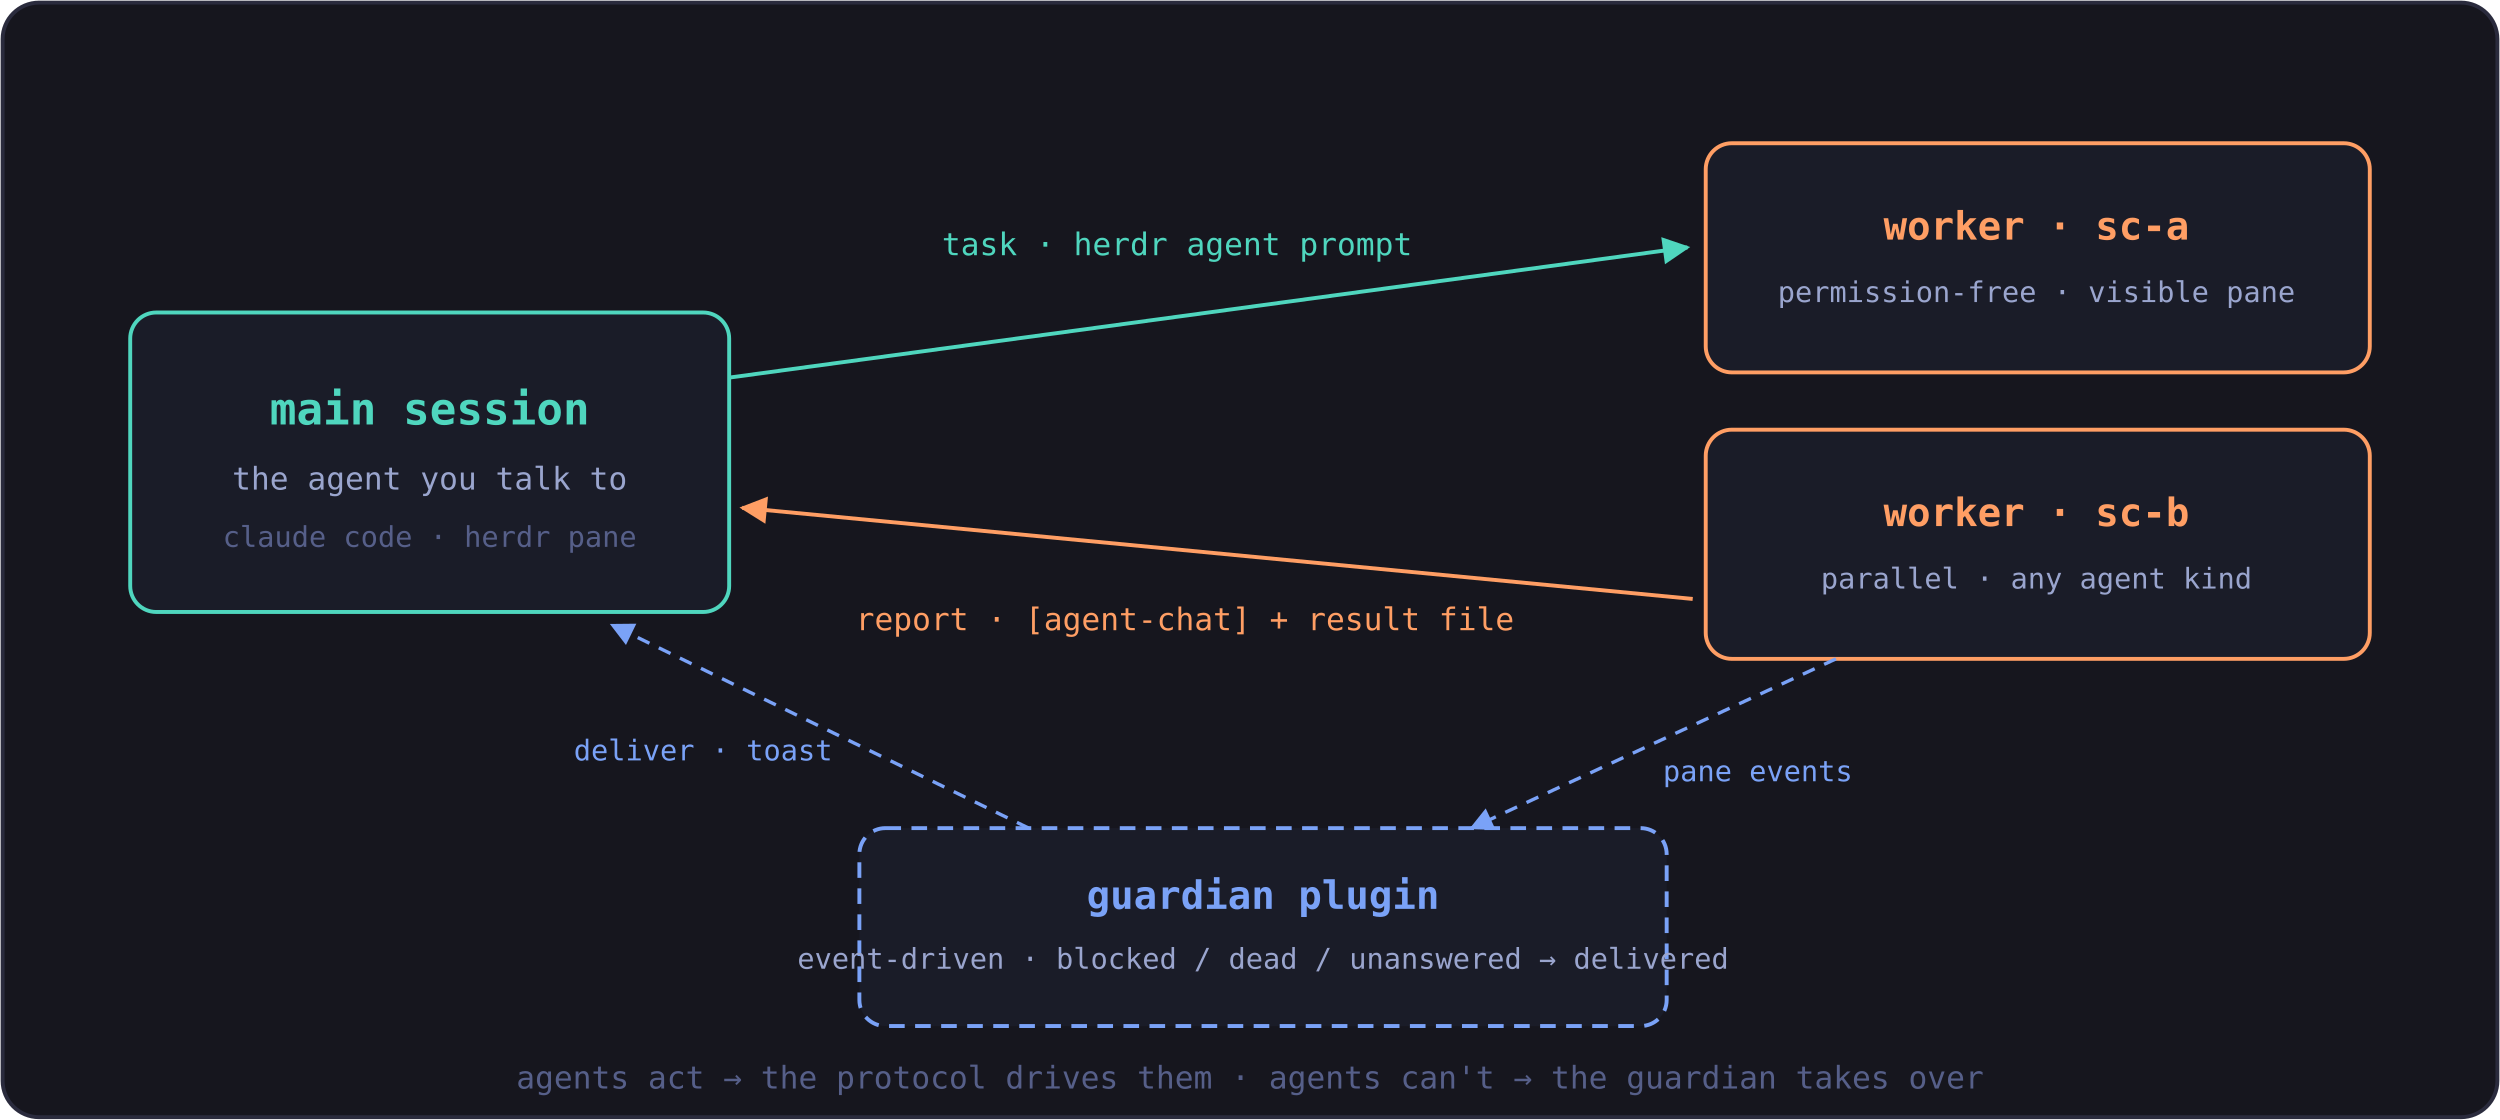
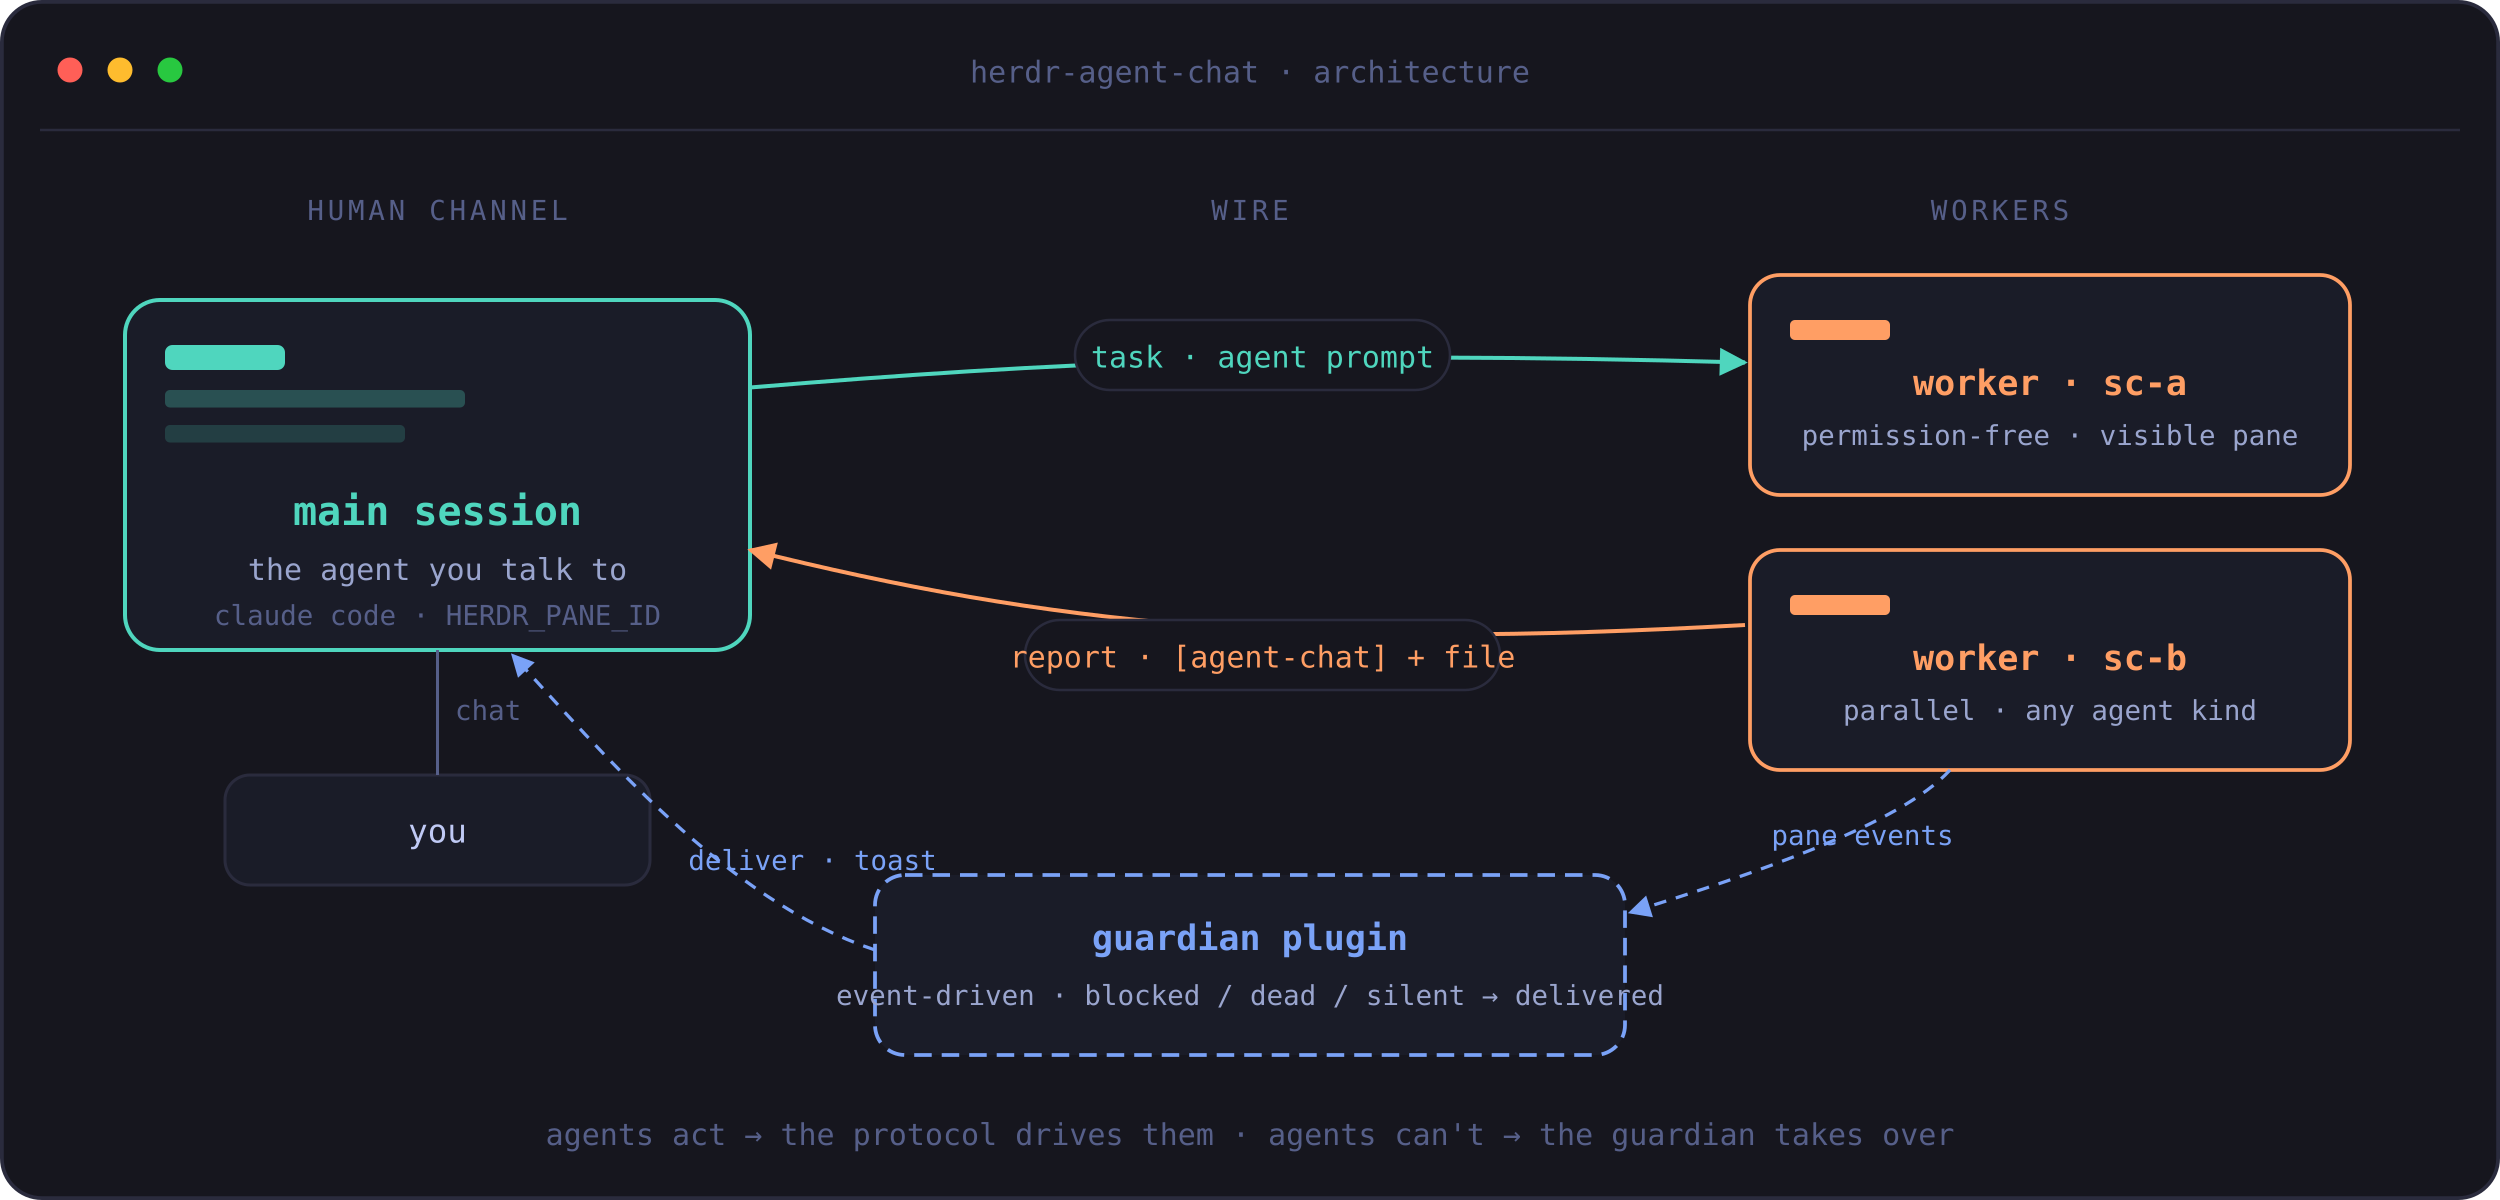
- <svg xmlns="http://www.w3.org/2000/svg" width="960" height="430" viewBox="0 0 960 430" font-family="ui-monospace,Menlo,Consolas,monospace">
+ <svg xmlns="http://www.w3.org/2000/svg" width="1000" height="480" viewBox="0 0 1000 480" role="img" aria-label="architecture">
  <defs>
    <marker id="arr-cyan" viewBox="0 0 10 10" refX="9" refY="5" markerWidth="7" markerHeight="7" orient="auto-start-reverse">
-       <path d="M 0 0 L 10 5 L 0 10 z" fill="#4fd6be" />
+       <path d="M0 0 L10 5 L0 10z" fill="#4fd6be" />
    </marker>
    <marker id="arr-orange" viewBox="0 0 10 10" refX="9" refY="5" markerWidth="7" markerHeight="7" orient="auto-start-reverse">
-       <path d="M 0 0 L 10 5 L 0 10 z" fill="#ff9e64" />
+       <path d="M0 0 L10 5 L0 10z" fill="#ff9e64" />
    </marker>
    <marker id="arr-blue" viewBox="0 0 10 10" refX="9" refY="5" markerWidth="7" markerHeight="7" orient="auto-start-reverse">
-       <path d="M 0 0 L 10 5 L 0 10 z" fill="#7aa2f7" />
+       <path d="M0 0 L10 5 L0 10z" fill="#7aa2f7" />
    </marker>
  </defs>
-   <rect x="1" y="1" width="958" height="428" rx="14" fill="#16161e" stroke="#2a2b3d" stroke-width="1.5" />
-   <rect x="50" y="120" width="230" height="115" rx="10" fill="#1a1c28" stroke="#4fd6be" stroke-width="1.5" />
-   <text x="165" y="163" fill="#4fd6be" text-anchor="middle" font-size="17" font-weight="bold">main session</text>
-   <text x="165" y="188" fill="#9aa5ce" text-anchor="middle" font-size="12">the agent you talk to</text>
-   <text x="165" y="210" fill="#565f89" text-anchor="middle" font-size="11">claude code · herdr pane</text>
-   <rect x="655" y="55" width="255" height="88" rx="10" fill="#1a1c28" stroke="#ff9e64" stroke-width="1.5" />
-   <text x="782" y="92" fill="#ff9e64" text-anchor="middle" font-size="15" font-weight="bold">worker · sc-a</text>
-   <text x="782" y="116" fill="#9aa5ce" text-anchor="middle" font-size="11">permission-free · visible pane</text>
-   <rect x="655" y="165" width="255" height="88" rx="10" fill="#1a1c28" stroke="#ff9e64" stroke-width="1.5" />
-   <text x="782" y="202" fill="#ff9e64" text-anchor="middle" font-size="15" font-weight="bold">worker · sc-b</text>
-   <text x="782" y="226" fill="#9aa5ce" text-anchor="middle" font-size="11">parallel · any agent kind</text>
-   <line x1="280" y1="145" x2="648" y2="95" stroke="#4fd6be" stroke-width="1.5" marker-end="url(#arr-cyan)" />
-   <text x="452" y="98" fill="#4fd6be" text-anchor="middle" font-size="12">task · herdr agent prompt</text>
-   <line x1="650" y1="230" x2="285" y2="195" stroke="#ff9e64" stroke-width="1.5" marker-end="url(#arr-orange)" />
-   <text x="455" y="242" fill="#ff9e64" text-anchor="middle" font-size="12">report · [agent-chat] + result file</text>
-   <rect x="330" y="318" width="310" height="76" rx="10" fill="#1a1c28" stroke="#7aa2f7" stroke-width="1.5" stroke-dasharray="6 4" />
-   <text x="485" y="349" fill="#7aa2f7" text-anchor="middle" font-size="15" font-weight="bold">guardian plugin</text>
-   <text x="485" y="372" fill="#9aa5ce" text-anchor="middle" font-size="11">event-driven · blocked / dead / unanswered → delivered</text>
-   <line x1="705" y1="253" x2="565" y2="318" stroke="#7aa2f7" stroke-width="1.3" stroke-dasharray="5 4" marker-end="url(#arr-blue)" />
-   <text x="675" y="300" fill="#7aa2f7" text-anchor="middle" font-size="11">pane events</text>
-   <line x1="395" y1="318" x2="235" y2="240" stroke="#7aa2f7" stroke-width="1.3" stroke-dasharray="5 4" marker-end="url(#arr-blue)" />
-   <text x="270" y="292" fill="#7aa2f7" text-anchor="middle" font-size="11">deliver · toast</text>
-   <text x="480" y="418" fill="#565f89" text-anchor="middle" font-size="12">agents act → the protocol drives them · agents can't → the guardian takes over</text>
+   <rect x="0.75" y="0.75" width="998.5" height="478.5" rx="16" fill="#16161e" stroke="#2a2b3d" stroke-width="1.5" />
+   <circle cx="28" cy="28" r="5" fill="#ff5f57" />
+   <circle cx="48" cy="28" r="5" fill="#febc2e" />
+   <circle cx="68" cy="28" r="5" fill="#28c840" />
+   <text x="500" y="33" fill="#565f89" font-family="ui-monospace, SFMono-Regular, Menlo, Consolas, monospace" font-size="12" text-anchor="middle">herdr-agent-chat · architecture</text>
+   <line x1="16" y1="52" x2="984" y2="52" stroke="#2a2b3d" stroke-width="1" />
+   <text x="175" y="88" fill="#565f89" font-family="ui-monospace, SFMono-Regular, Menlo, Consolas, monospace" font-size="11" text-anchor="middle" letter-spacing="1.5">HUMAN CHANNEL</text>
+   <text x="500" y="88" fill="#565f89" font-family="ui-monospace, SFMono-Regular, Menlo, Consolas, monospace" font-size="11" text-anchor="middle" letter-spacing="1.5">WIRE</text>
+   <text x="800" y="88" fill="#565f89" font-family="ui-monospace, SFMono-Regular, Menlo, Consolas, monospace" font-size="11" text-anchor="middle" letter-spacing="1.5">WORKERS</text>
+   <rect x="50" y="120" width="250" height="140" rx="14" fill="#1a1c28" stroke="#4fd6be" stroke-width="1.6" />
+   <rect x="66" y="138" width="48" height="10" rx="3" fill="#4fd6be" />
+   <rect x="66" y="156" width="120" height="7" rx="2" fill="#4fd6be" opacity="0.28" />
+   <rect x="66" y="170" width="96" height="7" rx="2" fill="#4fd6be" opacity="0.18" />
+   <text x="175" y="210" fill="#4fd6be" font-family="ui-monospace, SFMono-Regular, Menlo, Consolas, monospace" font-size="16" font-weight="700" text-anchor="middle">main session</text>
+   <text x="175" y="232" fill="#9aa5ce" font-family="ui-monospace, SFMono-Regular, Menlo, Consolas, monospace" font-size="12" text-anchor="middle">the agent you talk to</text>
+   <text x="175" y="250" fill="#565f89" font-family="ui-monospace, SFMono-Regular, Menlo, Consolas, monospace" font-size="11" text-anchor="middle">claude code · HERDR_PANE_ID</text>
+   <rect x="90" y="310" width="170" height="44" rx="10" fill="#1a1c28" stroke="#2a2b3d" stroke-width="1.2" />
+   <text x="175" y="337" fill="#c0caf5" font-family="ui-monospace, SFMono-Regular, Menlo, Consolas, monospace" font-size="13" text-anchor="middle">you</text>
+   <line x1="175" y1="260" x2="175" y2="310" stroke="#565f89" stroke-width="1.2" />
+   <text x="182" y="288" fill="#565f89" font-family="ui-monospace, SFMono-Regular, Menlo, Consolas, monospace" font-size="11">chat</text>
+   <rect x="700" y="110" width="240" height="88" rx="12" fill="#1a1c28" stroke="#ff9e64" stroke-width="1.5" />
+   <rect x="716" y="128" width="40" height="8" rx="2" fill="#ff9e64" />
+   <text x="820" y="158" fill="#ff9e64" font-family="ui-monospace, SFMono-Regular, Menlo, Consolas, monospace" font-size="14" font-weight="700" text-anchor="middle">worker · sc-a</text>
+   <text x="820" y="178" fill="#9aa5ce" font-family="ui-monospace, SFMono-Regular, Menlo, Consolas, monospace" font-size="11" text-anchor="middle">permission-free · visible pane</text>
+   <rect x="700" y="220" width="240" height="88" rx="12" fill="#1a1c28" stroke="#ff9e64" stroke-width="1.5" />
+   <rect x="716" y="238" width="40" height="8" rx="2" fill="#ff9e64" />
+   <text x="820" y="268" fill="#ff9e64" font-family="ui-monospace, SFMono-Regular, Menlo, Consolas, monospace" font-size="14" font-weight="700" text-anchor="middle">worker · sc-b</text>
+   <text x="820" y="288" fill="#9aa5ce" font-family="ui-monospace, SFMono-Regular, Menlo, Consolas, monospace" font-size="11" text-anchor="middle">parallel · any agent kind</text>
+   <path d="M300 155 C420 145, 520 140, 698 145" fill="none" stroke="#4fd6be" stroke-width="1.6" marker-end="url(#arr-cyan)" />
+   <rect x="430" y="128" width="150" height="28" rx="14" fill="#16161e" stroke="#2a2b3d" stroke-width="1" />
+   <text x="505" y="147" fill="#4fd6be" font-family="ui-monospace, SFMono-Regular, Menlo, Consolas, monospace" font-size="12" text-anchor="middle">task · agent prompt</text>
+   <path d="M698 250 C520 260, 420 250, 300 220" fill="none" stroke="#ff9e64" stroke-width="1.6" marker-end="url(#arr-orange)" />
+   <rect x="410" y="248" width="190" height="28" rx="14" fill="#16161e" stroke="#2a2b3d" stroke-width="1" />
+   <text x="505" y="267" fill="#ff9e64" font-family="ui-monospace, SFMono-Regular, Menlo, Consolas, monospace" font-size="12" text-anchor="middle">report · [agent-chat] + file</text>
+   <rect x="350" y="350" width="300" height="72" rx="12" fill="#1a1c28" stroke="#7aa2f7" stroke-width="1.5" stroke-dasharray="7 4" />
+   <text x="500" y="380" fill="#7aa2f7" font-family="ui-monospace, SFMono-Regular, Menlo, Consolas, monospace" font-size="14" font-weight="700" text-anchor="middle">guardian plugin</text>
+   <text x="500" y="402" fill="#9aa5ce" font-family="ui-monospace, SFMono-Regular, Menlo, Consolas, monospace" font-size="11" text-anchor="middle">event-driven · blocked / dead / silent → delivered</text>
+   <path d="M780 308 C760 330, 700 350, 652 365" fill="none" stroke="#7aa2f7" stroke-width="1.3" stroke-dasharray="5 4" marker-end="url(#arr-blue)" />
+   <text x="745" y="338" fill="#7aa2f7" font-family="ui-monospace, SFMono-Regular, Menlo, Consolas, monospace" font-size="11" text-anchor="middle">pane events</text>
+   <path d="M350 380 C290 360, 240 300, 205 262" fill="none" stroke="#7aa2f7" stroke-width="1.3" stroke-dasharray="5 4" marker-end="url(#arr-blue)" />
+   <text x="325" y="348" fill="#7aa2f7" font-family="ui-monospace, SFMono-Regular, Menlo, Consolas, monospace" font-size="11" text-anchor="middle">deliver · toast</text>
+   <text x="500" y="458" fill="#565f89" font-family="ui-monospace, SFMono-Regular, Menlo, Consolas, monospace" font-size="12" text-anchor="middle">agents act → the protocol drives them · agents can't → the guardian takes over</text>
</svg>
